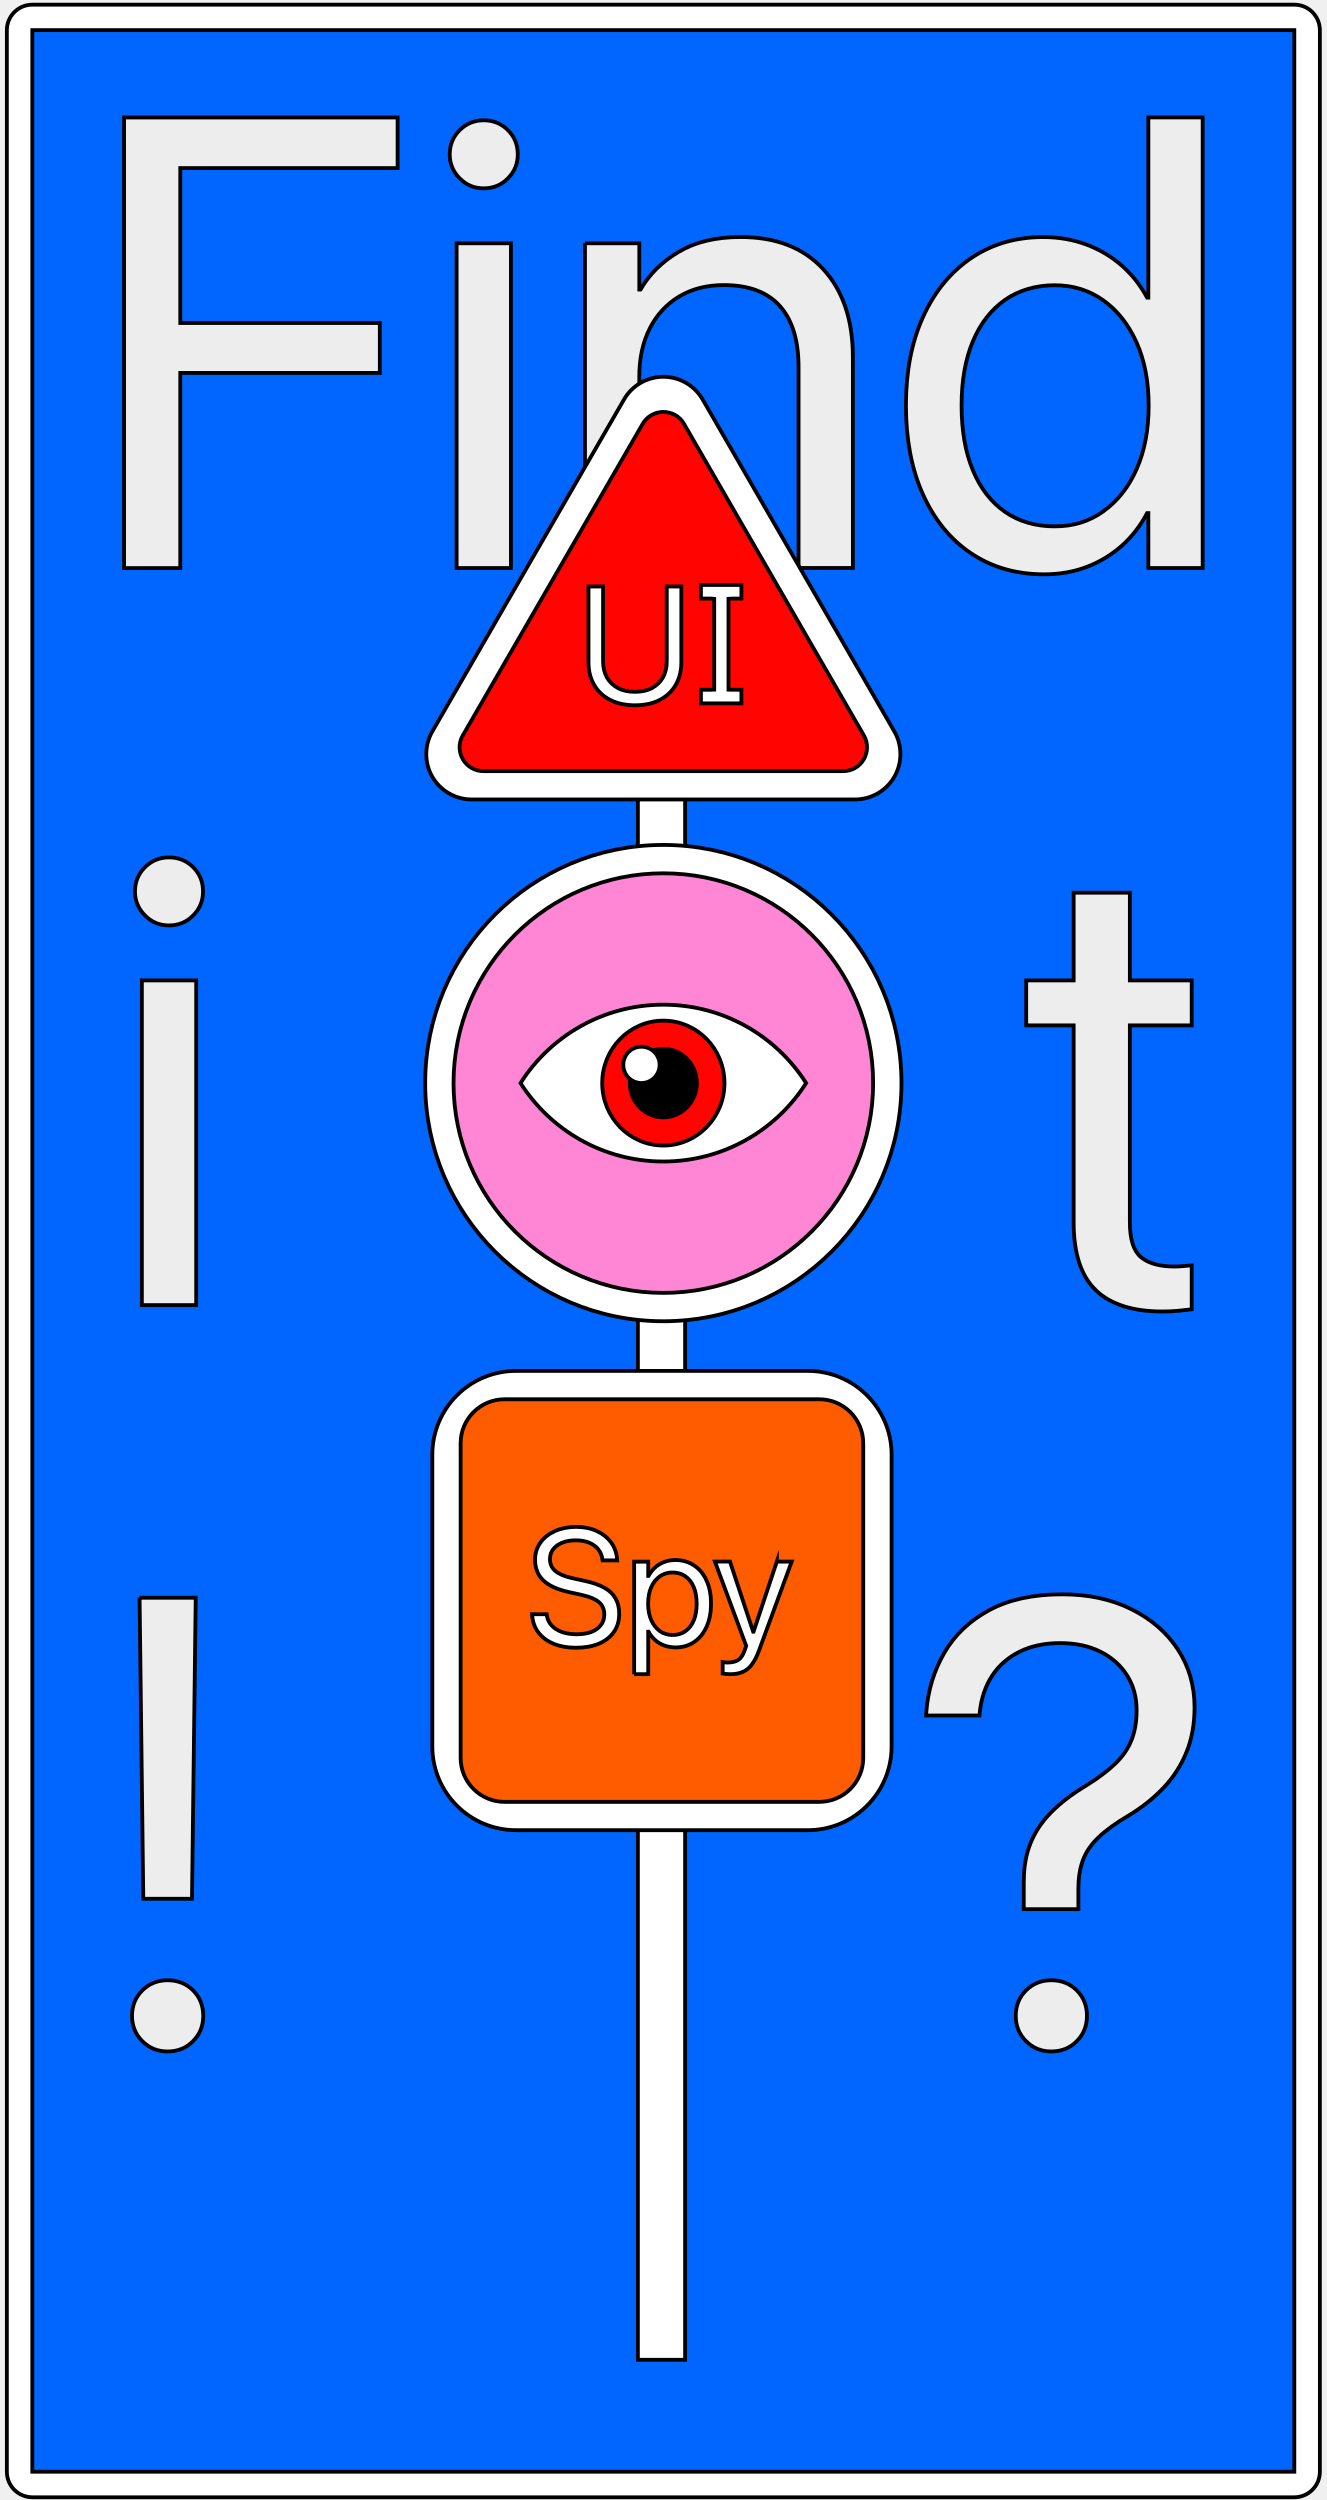
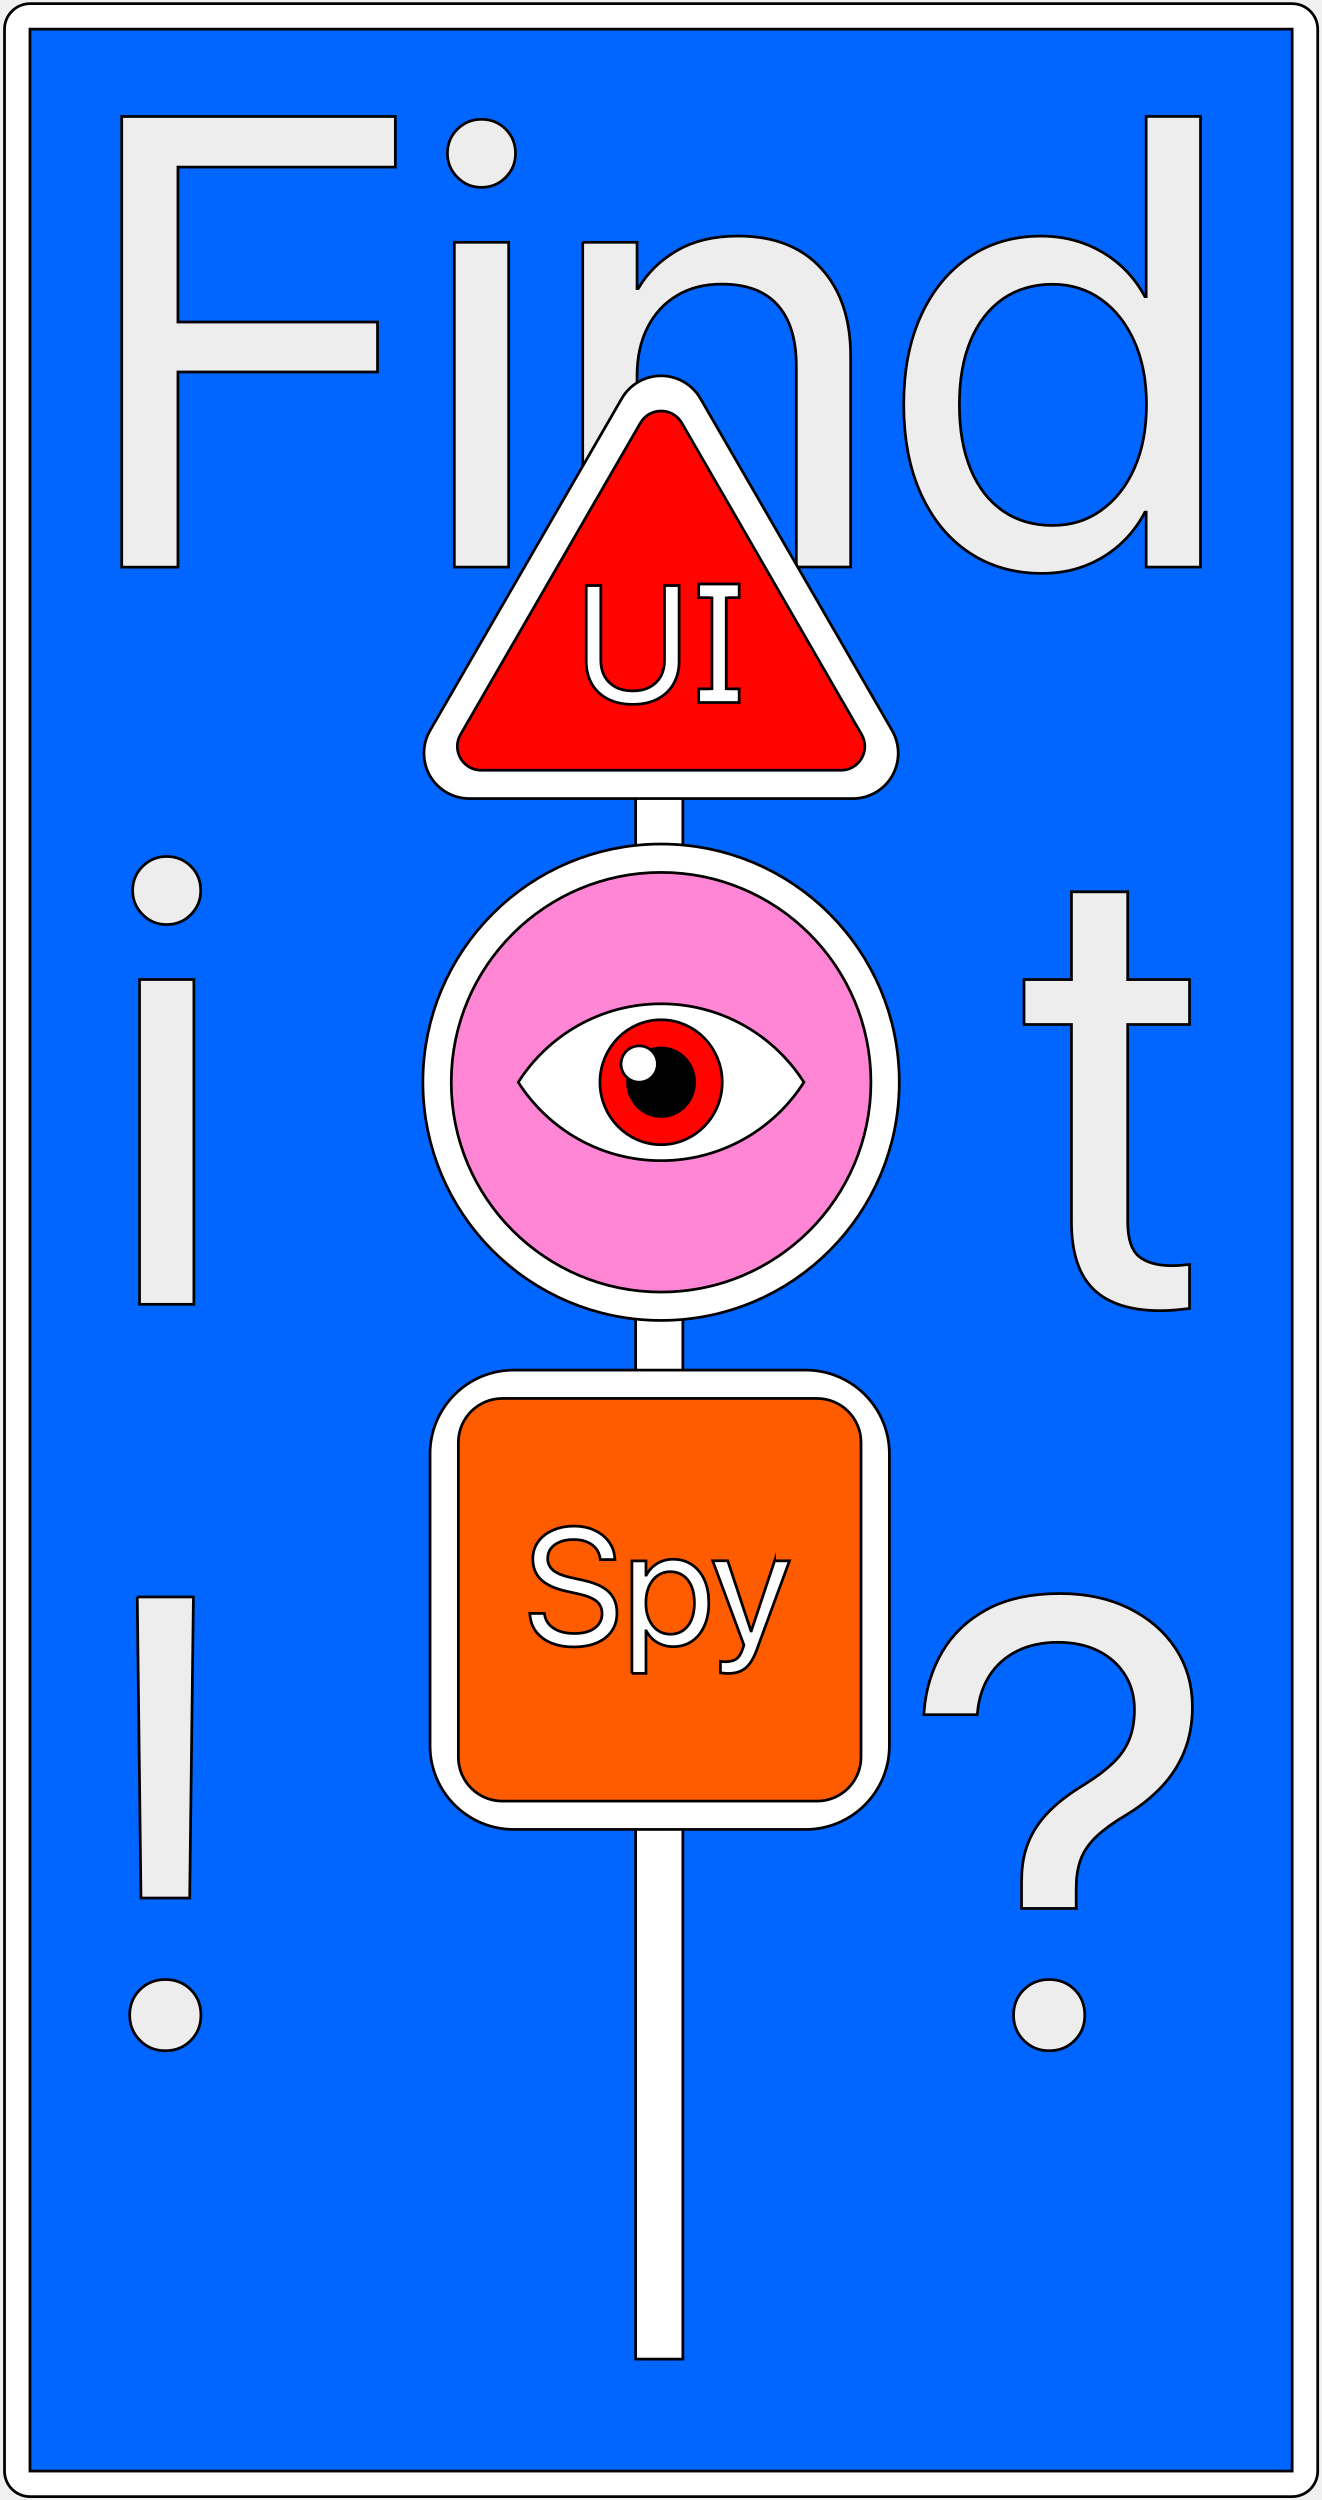
- <svg xmlns="http://www.w3.org/2000/svg" width="260" height="490" viewBox="0 0 260 490" fill="none">
-   <path d="M258.694 484.467L258.694 5.917C258.694 3.155 256.455 0.917 253.694 0.917L6.344 0.917C3.582 0.917 1.344 3.155 1.344 5.917L1.344 484.467C1.344 487.228 3.582 489.467 6.344 489.467H253.694C256.455 489.467 258.694 487.228 258.694 484.467Z" fill="white" stroke="black" stroke-width="0.75" />
-   <path d="M253.683 5.906H6.333V484.456H253.683V5.906Z" fill="#0066FF" stroke="black" stroke-width="0.75" />
-   <path d="M24.314 23.027H77.933V32.947H35.334V63.307H74.444V73.097H35.334V111.347H24.314V23.027V23.027Z" fill="#EDEDED" stroke="black" stroke-width="0.75" />
-   <path d="M90.104 34.957C88.794 33.647 88.144 32.077 88.144 30.247C88.144 28.417 88.794 26.787 90.104 25.507C91.414 24.217 92.984 23.577 94.814 23.577C96.644 23.577 98.274 24.217 99.554 25.507C100.844 26.797 101.484 28.377 101.484 30.247C101.484 32.117 100.844 33.657 99.554 34.957C98.264 36.267 96.684 36.917 94.814 36.917C92.944 36.917 91.404 36.267 90.104 34.957ZM89.494 47.687H100.144V111.337H89.494V47.687Z" fill="#EDEDED" stroke="black" stroke-width="0.75" />
-   <path d="M114.654 47.687H125.304V56.747H125.544C127.254 53.767 129.744 51.306 133.014 49.367C136.274 47.426 140.314 46.456 145.134 46.456C152.114 46.456 157.524 48.566 161.384 52.786C165.244 57.007 167.164 62.757 167.164 70.016V111.327H156.514V71.906C156.514 66.727 155.304 62.757 152.874 60.007C150.444 57.257 146.784 55.877 141.884 55.877C138.534 55.877 135.624 56.617 133.134 58.106C130.644 59.596 128.714 61.687 127.354 64.376C125.984 67.067 125.304 70.237 125.304 73.867V111.327H114.654V47.676V47.687Z" fill="#EDEDED" stroke="black" stroke-width="0.75" />
-   <path d="M190.393 108.497C186.333 105.787 183.183 101.947 180.933 96.987C178.693 92.027 177.563 86.207 177.563 79.517V79.457C177.563 72.767 178.693 66.947 180.963 62.017C183.223 57.077 186.383 53.257 190.423 50.537C194.463 47.827 199.133 46.467 204.443 46.467C207.463 46.467 210.263 46.947 212.863 47.907C215.453 48.867 217.773 50.237 219.813 52.007C221.853 53.777 223.523 55.897 224.833 58.337H225.073V23.017H235.723V111.337H225.073V100.567H224.833C223.523 103.057 221.873 105.187 219.873 106.967C217.873 108.737 215.603 110.117 213.053 111.097C210.503 112.077 207.693 112.567 204.633 112.567C199.203 112.567 194.463 111.207 190.403 108.497H190.393ZM216.253 100.207C219.023 98.247 221.203 95.497 222.773 91.947C224.343 88.397 225.133 84.257 225.133 79.527V79.467C225.133 74.737 224.333 70.607 222.743 67.077C221.153 63.547 218.983 60.807 216.223 58.847C213.473 56.887 210.293 55.907 206.703 55.907C203.113 55.907 199.703 56.867 196.973 58.787C194.243 60.707 192.133 63.417 190.673 66.927C189.203 70.437 188.473 74.617 188.473 79.477V79.537C188.473 84.397 189.203 88.597 190.673 92.147C192.143 95.697 194.243 98.417 196.973 100.317C199.703 102.217 202.953 103.167 206.703 103.167C210.453 103.167 213.473 102.187 216.253 100.227V100.207Z" fill="#EDEDED" stroke="black" stroke-width="0.75" />
-   <path d="M28.414 179.426C27.104 178.116 26.454 176.546 26.454 174.716C26.454 172.886 27.104 171.256 28.414 169.976C29.724 168.686 31.294 168.046 33.124 168.046C34.954 168.046 36.584 168.686 37.864 169.976C39.154 171.266 39.794 172.846 39.794 174.716C39.794 176.586 39.154 178.126 37.864 179.426C36.574 180.736 34.994 181.386 33.124 181.386C31.254 181.386 29.714 180.736 28.414 179.426ZM27.804 192.156H38.454V255.806H27.804V192.156Z" fill="#EDEDED" stroke="black" stroke-width="0.75" />
-   <path d="M214.784 252.876C211.884 250.106 210.434 245.676 210.434 239.596V200.976H201.134V192.166H210.434V174.966H221.454V192.166H233.574V200.976H221.454V239.536C221.454 242.926 222.184 245.216 223.654 246.426C225.124 247.626 227.284 248.236 230.144 248.236C230.794 248.236 231.414 248.206 232.014 248.146C232.604 248.086 233.124 248.036 233.574 247.996V256.626C232.924 256.706 232.074 256.796 231.034 256.906C229.994 257.006 228.944 257.056 227.884 257.056C222.044 257.056 217.684 255.666 214.784 252.896V252.876Z" fill="#EDEDED" stroke="black" stroke-width="0.75" />
-   <path d="M27.893 400.067C26.544 398.717 25.873 397.067 25.873 395.107C25.873 393.147 26.544 391.447 27.893 390.117C29.244 388.787 30.893 388.127 32.853 388.127C34.813 388.127 36.514 388.787 37.843 390.117C39.173 391.447 39.834 393.107 39.834 395.107C39.834 397.107 39.173 398.717 37.843 400.067C36.514 401.417 34.853 402.087 32.853 402.087C30.854 402.087 29.244 401.417 27.893 400.067ZM27.343 313.157H38.364L37.633 372.157H28.084L27.354 313.157H27.343Z" fill="#EDEDED" stroke="black" stroke-width="0.75" />
-   <path d="M200.673 368.547C200.673 365.857 201.113 363.417 201.993 361.237C202.873 359.057 204.213 357.047 206.033 355.207C207.843 353.367 210.143 351.617 212.923 349.947C215.293 348.477 217.193 347.037 218.643 345.627C220.093 344.217 221.143 342.677 221.793 341.007C222.443 339.337 222.773 337.417 222.773 335.257V335.197C222.773 332.627 222.153 330.357 220.903 328.377C219.653 326.397 217.913 324.847 215.673 323.727C213.433 322.607 210.793 322.047 207.773 322.047C204.753 322.047 202.053 322.617 199.783 323.757C197.523 324.897 195.733 326.477 194.423 328.497C193.113 330.517 192.323 332.897 192.033 335.627L191.973 336.237H181.503L181.563 335.437C181.893 331.277 183.063 327.447 185.083 323.957C187.103 320.467 190.033 317.687 193.863 315.607C197.693 313.527 202.473 312.487 208.183 312.487C213.323 312.487 217.843 313.457 221.743 315.397C225.643 317.337 228.683 319.967 230.863 323.297C233.043 326.627 234.133 330.407 234.133 334.647V334.707C234.133 337.887 233.613 340.777 232.573 343.367C231.533 345.957 230.053 348.277 228.133 350.317C226.213 352.357 223.953 354.177 221.343 355.767C218.773 357.277 216.763 358.727 215.313 360.117C213.863 361.507 212.843 362.997 212.253 364.587C211.663 366.177 211.363 368.057 211.363 370.217V374.197H200.653V368.567L200.673 368.547ZM201.103 400.067C199.753 398.717 199.083 397.067 199.083 395.107C199.083 393.147 199.753 391.447 201.103 390.117C202.453 388.787 204.103 388.127 206.063 388.127C208.023 388.127 209.723 388.787 211.053 390.117C212.383 391.447 213.043 393.107 213.043 395.107C213.043 397.107 212.383 398.717 211.053 400.067C209.723 401.417 208.063 402.087 206.063 402.087C204.063 402.087 202.453 401.417 201.103 400.067Z" fill="#EDEDED" stroke="black" stroke-width="0.75" />
-   <path d="M134.283 92.666H125.023V462.517H134.283V92.666Z" fill="white" stroke="black" stroke-width="0.75" stroke-miterlimit="10" />
-   <path d="M130.013 258.966C155.794 258.966 176.693 238.067 176.693 212.286C176.693 186.506 155.794 165.606 130.013 165.606C104.233 165.606 83.334 186.506 83.334 212.286C83.334 238.067 104.233 258.966 130.013 258.966Z" fill="white" stroke="black" stroke-width="0.75" stroke-miterlimit="10" />
-   <path d="M130.014 253.406C152.723 253.406 171.134 234.996 171.134 212.286C171.134 189.577 152.723 171.167 130.014 171.167C107.304 171.167 88.894 189.577 88.894 212.286C88.894 234.996 107.304 253.406 130.014 253.406Z" fill="#FF85D5" stroke="black" stroke-width="0.75" stroke-miterlimit="10" />
-   <path d="M92.434 156.696C89.274 156.696 86.324 154.996 84.734 152.256C83.154 149.516 83.154 146.106 84.734 143.366L122.314 78.286C123.894 75.546 126.844 73.846 130.014 73.846C133.184 73.846 136.124 75.546 137.714 78.286L175.294 143.366C176.874 146.106 176.874 149.516 175.294 152.256C173.714 154.996 170.764 156.696 167.594 156.696H92.444H92.434Z" fill="white" stroke="black" stroke-width="0.75" stroke-miterlimit="10" />
-   <path d="M125.964 83.076L90.714 144.136C88.914 147.246 91.164 151.146 94.764 151.146H165.264C168.864 151.146 171.104 147.256 169.314 144.136L134.064 83.076C132.264 79.966 127.774 79.966 125.974 83.076H125.964Z" fill="#FF0400" stroke="black" stroke-width="0.75" stroke-miterlimit="10" />
-   <path d="M174.753 342.297V285.117C174.753 276.048 167.402 268.697 158.333 268.697H101.153C92.085 268.697 84.733 276.048 84.733 285.117V342.297C84.733 351.365 92.085 358.717 101.153 358.717H158.333C167.402 358.717 174.753 351.365 174.753 342.297Z" fill="white" stroke="black" stroke-width="0.75" stroke-miterlimit="10" />
-   <path d="M160.573 274.257H98.903C94.143 274.257 90.283 278.116 90.283 282.877V344.547C90.283 349.307 94.143 353.167 98.903 353.167H160.573C165.334 353.167 169.193 349.307 169.193 344.547V282.877C169.193 278.116 165.334 274.257 160.573 274.257Z" fill="#FF5C00" stroke="black" stroke-width="0.75" stroke-miterlimit="10" />
-   <path d="M124.464 138.237C126.354 138.237 127.984 137.887 129.334 137.177C130.684 136.467 131.724 135.487 132.444 134.227C133.174 132.957 133.544 131.487 133.544 129.827V114.947H130.684V129.627C130.684 130.797 130.444 131.837 129.954 132.737C129.464 133.627 128.754 134.327 127.824 134.837C126.904 135.347 125.784 135.597 124.454 135.597C123.124 135.597 122.004 135.347 121.074 134.837C120.144 134.327 119.424 133.627 118.934 132.737C118.444 131.837 118.204 130.797 118.204 129.627V114.947H115.344V129.827C115.344 131.487 115.714 132.957 116.444 134.227C117.174 135.487 118.214 136.467 119.574 137.177C120.944 137.887 122.574 138.237 124.464 138.237Z" fill="white" stroke="black" stroke-width="0.75" stroke-miterlimit="10" />
-   <path d="M143.594 117.316C143.184 117.316 142.914 117.326 142.784 117.346V135.166L143.594 135.196H145.314V137.866H137.384V135.196H139.174L139.984 135.166V117.346C139.854 117.326 139.584 117.316 139.174 117.316H137.384V114.646H145.314V117.316H143.594Z" fill="white" stroke="black" stroke-width="0.75" stroke-miterlimit="10" />
-   <path d="M112.903 322.956C114.653 322.956 116.153 322.686 117.413 322.146C118.683 321.606 119.653 320.836 120.333 319.846C121.023 318.856 121.363 317.676 121.363 316.326V316.306C121.363 315.146 121.133 314.146 120.663 313.326C120.203 312.486 119.493 311.796 118.503 311.226C117.533 310.666 116.263 310.216 114.693 309.876L112.153 309.316C110.663 308.986 109.563 308.526 108.853 307.916C108.143 307.316 107.793 306.546 107.793 305.616V305.596C107.793 304.856 108.003 304.206 108.413 303.656C108.833 303.106 109.433 302.676 110.193 302.366C110.953 302.056 111.843 301.906 112.863 301.906C113.883 301.906 114.693 302.056 115.423 302.346C116.163 302.646 116.763 303.066 117.213 303.616C117.673 304.166 117.953 304.836 118.073 305.616L118.103 305.836H120.963L120.943 305.596C120.863 304.346 120.463 303.246 119.753 302.296C119.053 301.346 118.113 300.606 116.943 300.076C115.773 299.536 114.433 299.266 112.943 299.266C111.373 299.266 109.983 299.546 108.763 300.096C107.553 300.636 106.613 301.386 105.923 302.346C105.233 303.296 104.883 304.406 104.873 305.666V305.686C104.873 307.356 105.403 308.716 106.473 309.746C107.553 310.776 109.213 311.536 111.443 312.036L113.983 312.596C115.563 312.946 116.693 313.426 117.393 314.026C118.093 314.626 118.443 315.436 118.443 316.436V316.456C118.443 317.236 118.223 317.926 117.773 318.506C117.343 319.086 116.723 319.536 115.913 319.856C115.113 320.166 114.153 320.316 113.053 320.316C111.953 320.316 110.983 320.166 110.133 319.876C109.293 319.566 108.623 319.136 108.113 318.586C107.603 318.026 107.293 317.366 107.173 316.606L107.143 316.386H104.283L104.303 316.606C104.403 317.906 104.813 319.036 105.543 319.986C106.283 320.936 107.283 321.676 108.523 322.196C109.783 322.706 111.233 322.956 112.893 322.956H112.903Z" fill="white" stroke="black" stroke-width="0.75" stroke-miterlimit="10" />
-   <path d="M124.293 328.136H127.053V319.816H127.113C127.463 320.446 127.893 321.006 128.413 321.466C128.943 321.926 129.543 322.276 130.223 322.526C130.903 322.766 131.623 322.896 132.393 322.896C133.783 322.896 134.993 322.546 136.033 321.846C137.083 321.136 137.893 320.146 138.473 318.866C139.063 317.586 139.363 316.076 139.363 314.346V314.326C139.363 312.586 139.073 311.086 138.493 309.806C137.913 308.516 137.093 307.516 136.033 306.826C134.983 306.116 133.753 305.766 132.353 305.766C131.573 305.766 130.843 305.896 130.183 306.146C129.513 306.396 128.923 306.756 128.403 307.226C127.893 307.686 127.463 308.236 127.113 308.876H127.053V306.086H124.293V328.156V328.136ZM131.813 320.456C130.883 320.456 130.053 320.206 129.333 319.696C128.623 319.186 128.063 318.476 127.653 317.566C127.243 316.646 127.033 315.576 127.033 314.346V314.326C127.033 313.086 127.233 312.016 127.633 311.106C128.043 310.186 128.613 309.466 129.333 308.966C130.053 308.456 130.883 308.206 131.813 308.206C132.743 308.206 133.633 308.456 134.333 308.956C135.043 309.446 135.583 310.146 135.973 311.066C136.353 311.976 136.543 313.066 136.543 314.336V314.356C136.543 315.606 136.353 316.686 135.973 317.606C135.593 318.516 135.043 319.216 134.333 319.716C133.623 320.216 132.783 320.466 131.813 320.466V320.456Z" fill="white" stroke="black" stroke-width="0.75" stroke-miterlimit="10" />
-   <path d="M152.264 306.066L147.694 319.816H147.624L143.074 306.066H140.124L146.254 322.596L145.924 323.536C145.594 324.466 145.164 325.086 144.634 325.396C144.114 325.706 143.414 325.856 142.534 325.856C142.364 325.856 142.204 325.846 142.044 325.826C141.894 325.806 141.764 325.786 141.644 325.766V328.016C141.824 328.046 142.044 328.076 142.314 328.096C142.594 328.126 142.864 328.146 143.124 328.146C144.114 328.146 144.964 327.986 145.644 327.666C146.334 327.346 146.924 326.856 147.404 326.186C147.894 325.516 148.334 324.666 148.724 323.616L155.174 306.076H152.264V306.066Z" fill="white" stroke="black" stroke-width="0.75" stroke-miterlimit="10" />
-   <path d="M158.003 212.286C152.123 221.526 141.783 227.656 130.013 227.656C118.243 227.656 107.913 221.526 102.023 212.286C107.903 203.046 118.243 196.917 130.013 196.917C141.783 196.917 152.113 203.046 158.003 212.286Z" fill="white" stroke="black" stroke-width="0.75" stroke-miterlimit="10" />
-   <path d="M141.993 212.286C141.993 219.056 136.623 224.526 130.013 224.526C123.403 224.526 118.033 219.046 118.033 212.286C118.033 205.526 123.403 200.046 130.013 200.046C136.623 200.046 141.993 205.526 141.993 212.286Z" fill="#FF0400" stroke="black" stroke-width="0.75" />
-   <path d="M136.583 212.286C136.583 215.996 133.633 219.006 130.013 219.006C126.393 219.006 123.443 216.006 123.443 212.286C123.443 208.566 126.393 205.566 130.013 205.566C133.633 205.566 136.583 208.566 136.583 212.286Z" fill="black" stroke="black" stroke-width="0.75" />
-   <path d="M125.724 212.276C127.69 212.276 129.284 210.682 129.284 208.716C129.284 206.75 127.69 205.156 125.724 205.156C123.757 205.156 122.164 206.75 122.164 208.716C122.164 210.682 123.757 212.276 125.724 212.276Z" fill="white" stroke="black" stroke-width="0.75" />
+ <svg xmlns="http://www.w3.org/2000/svg" width="361" height="683" viewBox="0 0 361 683" fill="none">
+   <path d="M360 675.107L360 7.97C360 4.121 356.879 1 353.03 1L8.204 1C4.354 1 1.233 4.121 1.233 7.97L1.233 675.107C1.233 678.957 4.354 682.078 8.204 682.078H353.03C356.879 682.078 360 678.957 360 675.107Z" fill="white" stroke="black" stroke-width="0.75" />
+   <path d="M353.016 7.956H8.19V675.093H353.016V7.956Z" fill="#0066FF" stroke="black" stroke-width="0.75" />
+   <path d="M33.256 31.823H108.006V45.652H48.619V87.976H103.141V101.624H48.619V154.948H33.256V31.823V31.823Z" fill="#EDEDED" stroke="black" stroke-width="0.75" />
+   <path d="M124.972 48.455C123.146 46.629 122.24 44.44 122.24 41.889C122.24 39.337 123.146 37.065 124.972 35.281C126.798 33.482 128.987 32.59 131.538 32.59C134.089 32.59 136.362 33.482 138.146 35.281C139.945 37.079 140.837 39.282 140.837 41.889C140.837 44.496 139.945 46.642 138.146 48.455C136.348 50.281 134.145 51.187 131.538 51.187C128.931 51.187 126.784 50.281 124.972 48.455ZM124.122 66.201H138.969V154.935H124.122V66.201Z" fill="#EDEDED" stroke="black" stroke-width="0.75" />
+   <path d="M159.197 66.201H174.044V78.831H174.378C176.762 74.677 180.233 71.248 184.792 68.543C189.337 65.839 194.969 64.486 201.688 64.486C211.419 64.486 218.961 67.428 224.342 73.311C229.723 79.194 232.4 87.21 232.4 97.331V154.92H217.553V99.966C217.553 92.744 215.866 87.21 212.479 83.376C209.091 79.542 203.989 77.618 197.158 77.618C192.487 77.618 188.431 78.65 184.959 80.727C181.488 82.805 178.798 85.718 176.902 89.468C174.992 93.218 174.044 97.638 174.044 102.698V154.92H159.197V66.187V66.201Z" fill="#EDEDED" stroke="black" stroke-width="0.75" />
+   <path d="M264.784 150.975C259.125 147.197 254.733 141.844 251.596 134.929C248.474 128.015 246.898 119.901 246.898 110.575V110.491C246.898 101.165 248.474 93.051 251.638 86.178C254.789 79.292 259.194 73.966 264.826 70.174C270.458 66.396 276.969 64.501 284.371 64.501C288.581 64.501 292.485 65.17 296.109 66.508C299.72 67.846 302.954 69.756 305.798 72.224C308.642 74.691 310.97 77.647 312.797 81.048H313.131V31.809H327.978V154.934H313.131V139.92H312.797C310.97 143.391 308.67 146.361 305.882 148.842C303.094 151.31 299.929 153.234 296.374 154.6C292.819 155.966 288.902 156.649 284.636 156.649C277.066 156.649 270.458 154.753 264.798 150.975H264.784ZM300.835 139.418C304.697 136.686 307.736 132.852 309.925 127.903C312.114 122.954 313.215 117.183 313.215 110.589V110.505C313.215 103.911 312.1 98.154 309.883 93.233C307.666 88.311 304.641 84.492 300.794 81.759C296.96 79.027 292.527 77.661 287.522 77.661C282.517 77.661 277.763 78.999 273.958 81.676C270.152 84.352 267.21 88.13 265.175 93.023C263.126 97.917 262.108 103.744 262.108 110.519V110.603C262.108 117.378 263.126 123.233 265.175 128.182C267.224 133.131 270.152 136.923 273.958 139.572C277.763 142.22 282.294 143.545 287.522 143.545C292.75 143.545 296.96 142.179 300.835 139.446V139.418Z" fill="#EDEDED" stroke="black" stroke-width="0.75" />
+   <path d="M38.972 249.857C37.145 248.031 36.239 245.842 36.239 243.291C36.239 240.74 37.145 238.467 38.972 236.683C40.798 234.885 42.987 233.992 45.538 233.992C48.089 233.992 50.361 234.885 52.146 236.683C53.944 238.481 54.836 240.684 54.836 243.291C54.836 245.898 53.944 248.045 52.146 249.857C50.347 251.683 48.145 252.589 45.538 252.589C42.931 252.589 40.784 251.683 38.972 249.857ZM38.121 267.604H52.968V356.337H38.121V267.604Z" fill="#EDEDED" stroke="black" stroke-width="0.75" />
+   <path d="M298.787 352.252C294.744 348.39 292.723 342.215 292.723 333.739V279.899H279.758V267.617H292.723V243.639H308.086V267.617H324.982V279.899H308.086V333.655C308.086 338.381 309.103 341.573 311.152 343.26C313.202 344.933 316.213 345.783 320.2 345.783C321.106 345.783 321.971 345.742 322.807 345.658C323.63 345.574 324.354 345.505 324.982 345.449V357.48C324.076 357.591 322.891 357.717 321.441 357.87C319.991 358.009 318.527 358.079 317.049 358.079C308.908 358.079 302.83 356.141 298.787 352.28V352.252Z" fill="#EDEDED" stroke="black" stroke-width="0.75" />
+   <path d="M38.247 557.447C36.365 555.565 35.431 553.265 35.431 550.533C35.431 547.8 36.365 545.43 38.247 543.576C40.129 541.722 42.429 540.802 45.162 540.802C47.894 540.802 50.264 541.722 52.118 543.576C53.972 545.43 54.892 547.745 54.892 550.533C54.892 553.321 53.972 555.565 52.118 557.447C50.264 559.329 47.95 560.263 45.162 560.263C42.374 560.263 40.129 559.329 38.247 557.447ZM37.48 436.288H52.843L51.825 518.539H38.512L37.494 436.288H37.48Z" fill="#EDEDED" stroke="black" stroke-width="0.75" />
+   <path d="M279.117 513.506C279.117 509.756 279.73 506.354 280.957 503.315C282.184 500.276 284.052 497.474 286.589 494.909C289.112 492.344 292.319 489.904 296.194 487.576C299.498 485.527 302.147 483.519 304.168 481.554C306.19 479.588 307.653 477.441 308.56 475.113C309.466 472.785 309.926 470.108 309.926 467.097V467.013C309.926 463.431 309.061 460.266 307.319 457.506C305.576 454.745 303.151 452.585 300.028 451.023C296.905 449.462 293.225 448.681 289.015 448.681C284.804 448.681 281.04 449.476 277.876 451.065C274.725 452.654 272.23 454.857 270.404 457.673C268.577 460.489 267.476 463.807 267.072 467.613L266.988 468.463H252.392L252.476 467.348C252.936 461.549 254.567 456.209 257.383 451.344C260.199 446.479 264.284 442.603 269.623 439.703C274.962 436.804 281.626 435.354 289.586 435.354C296.752 435.354 303.053 436.706 308.49 439.411C313.927 442.115 318.165 445.781 321.204 450.424C324.243 455.066 325.763 460.336 325.763 466.247V466.33C325.763 470.763 325.038 474.792 323.588 478.403C322.138 482.014 320.075 485.248 317.398 488.092C314.721 490.936 311.571 493.473 307.932 495.69C304.349 497.795 301.547 499.816 299.526 501.754C297.505 503.692 296.083 505.769 295.26 507.985C294.438 510.202 294.019 512.823 294.019 515.834V521.382H279.089V513.534L279.117 513.506ZM279.716 557.447C277.834 555.565 276.9 553.265 276.9 550.533C276.9 547.8 277.834 545.43 279.716 543.576C281.598 541.722 283.898 540.802 286.631 540.802C289.363 540.802 291.733 541.722 293.587 543.576C295.441 545.43 296.361 547.745 296.361 550.533C296.361 553.321 295.441 555.565 293.587 557.447C291.733 559.329 289.419 560.263 286.631 560.263C283.843 560.263 281.598 559.329 279.716 557.447Z" fill="#EDEDED" stroke="black" stroke-width="0.75" />
+   <path d="M186.562 128.907H173.653V644.508H186.562V128.907Z" fill="white" stroke="black" stroke-width="0.75" stroke-miterlimit="10" />
+   <path d="M180.61 360.742C216.55 360.742 245.686 331.607 245.686 295.667C245.686 259.726 216.55 230.591 180.61 230.591C144.67 230.591 115.534 259.726 115.534 295.667C115.534 331.607 144.67 360.742 180.61 360.742Z" fill="white" stroke="black" stroke-width="0.75" stroke-miterlimit="10" />
+   <path d="M180.61 352.991C212.269 352.991 237.934 327.326 237.934 295.667C237.934 264.007 212.269 238.342 180.61 238.342C148.95 238.342 123.285 264.007 123.285 295.667C123.285 327.326 148.95 352.991 180.61 352.991Z" fill="#FF85D5" stroke="black" stroke-width="0.75" stroke-miterlimit="10" />
+   <path d="M128.22 218.17C123.815 218.17 119.702 215.8 117.485 211.98C115.283 208.16 115.283 203.406 117.485 199.587L169.875 108.86C172.078 105.04 176.19 102.67 180.609 102.67C185.029 102.67 189.127 105.04 191.344 108.86L243.733 199.587C245.936 203.406 245.936 208.16 243.733 211.98C241.531 215.8 237.418 218.17 232.999 218.17H128.234H128.22Z" fill="white" stroke="black" stroke-width="0.75" stroke-miterlimit="10" />
+   <path d="M174.963 115.538L125.822 200.66C123.312 204.996 126.449 210.433 131.468 210.433H229.75C234.769 210.433 237.892 205.01 235.396 200.66L186.255 115.538C183.746 111.202 177.486 111.202 174.977 115.538H174.963Z" fill="#FF0400" stroke="black" stroke-width="0.75" stroke-miterlimit="10" />
+   <path d="M242.981 476.911V397.198C242.981 384.555 232.732 374.307 220.09 374.307H140.377C127.734 374.307 117.486 384.555 117.486 397.198V476.911C117.486 489.553 127.734 499.802 140.377 499.802H220.09C232.732 499.802 242.981 489.553 242.981 476.911Z" fill="white" stroke="black" stroke-width="0.75" stroke-miterlimit="10" />
+   <path d="M223.213 382.058H137.24C130.603 382.058 125.223 387.438 125.223 394.075V480.048C125.223 486.685 130.603 492.065 137.24 492.065H223.213C229.849 492.065 235.23 486.685 235.23 480.048V394.075C235.23 387.438 229.849 382.058 223.213 382.058Z" fill="#FF5C00" stroke="black" stroke-width="0.75" stroke-miterlimit="10" />
+   <path d="M172.872 192.435C175.507 192.435 177.779 191.947 179.661 190.958C181.543 189.968 182.993 188.602 183.997 186.845C185.015 185.075 185.53 183.025 185.53 180.711V159.967H181.543V180.432C181.543 182.063 181.209 183.513 180.526 184.768C179.843 186.009 178.853 186.985 177.556 187.696C176.274 188.407 174.712 188.755 172.858 188.755C171.004 188.755 169.443 188.407 168.146 187.696C166.85 186.985 165.846 186.009 165.163 184.768C164.48 183.513 164.145 182.063 164.145 180.432V159.967H160.158V180.711C160.158 183.025 160.674 185.075 161.692 186.845C162.709 188.602 164.159 189.968 166.055 190.958C167.965 191.947 170.237 192.435 172.872 192.435Z" fill="white" stroke="black" stroke-width="0.75" stroke-miterlimit="10" />
+   <path d="M199.541 163.271C198.969 163.271 198.593 163.285 198.412 163.313V188.155L199.541 188.197H201.939V191.919H190.884V188.197H193.379L194.508 188.155V163.313C194.327 163.285 193.951 163.271 193.379 163.271H190.884V159.549H201.939V163.271H199.541Z" fill="white" stroke="black" stroke-width="0.75" stroke-miterlimit="10" />
+   <path d="M156.757 449.95C159.197 449.95 161.288 449.573 163.045 448.82C164.815 448.068 166.167 446.994 167.115 445.614C168.077 444.234 168.551 442.589 168.551 440.707V440.679C168.551 439.062 168.23 437.668 167.575 436.525C166.934 435.354 165.944 434.392 164.564 433.597C163.212 432.816 161.441 432.189 159.253 431.715L155.712 430.934C153.634 430.474 152.101 429.833 151.111 428.983C150.121 428.146 149.633 427.073 149.633 425.776V425.748C149.633 424.717 149.926 423.811 150.498 423.044C151.083 422.277 151.92 421.678 152.979 421.245C154.039 420.813 155.279 420.604 156.701 420.604C158.123 420.604 159.253 420.813 160.27 421.218C161.302 421.636 162.138 422.221 162.766 422.988C163.407 423.755 163.797 424.689 163.965 425.776L164.006 426.083H167.994L167.966 425.748C167.854 424.006 167.296 422.472 166.307 421.148C165.331 419.823 164.02 418.792 162.389 418.053C160.758 417.3 158.89 416.924 156.813 416.924C154.624 416.924 152.686 417.314 150.986 418.081C149.299 418.834 147.988 419.879 147.027 421.218C146.065 422.542 145.577 424.089 145.563 425.846V425.874C145.563 428.202 146.302 430.098 147.793 431.534C149.299 432.97 151.613 434.029 154.722 434.726L158.263 435.507C160.465 435.995 162.041 436.664 163.017 437.5C163.992 438.337 164.48 439.466 164.48 440.86V440.888C164.48 441.975 164.174 442.937 163.546 443.746C162.947 444.554 162.083 445.182 160.953 445.628C159.838 446.06 158.5 446.269 156.966 446.269C155.433 446.269 154.081 446.06 152.896 445.656C151.725 445.224 150.791 444.624 150.08 443.857C149.369 443.077 148.936 442.157 148.769 441.097L148.727 440.79H144.74L144.768 441.097C144.908 442.91 145.479 444.485 146.497 445.809C147.528 447.134 148.922 448.165 150.651 448.89C152.408 449.601 154.429 449.95 156.743 449.95H156.757Z" fill="white" stroke="black" stroke-width="0.75" stroke-miterlimit="10" />
+   <path d="M172.636 457.171H176.483V445.572H176.567C177.055 446.45 177.654 447.231 178.379 447.872C179.118 448.513 179.955 449.001 180.903 449.35C181.851 449.684 182.854 449.866 183.928 449.866C185.866 449.866 187.552 449.378 189.002 448.402C190.466 447.412 191.595 446.032 192.404 444.248C193.226 442.463 193.645 440.358 193.645 437.946V437.918C193.645 435.493 193.24 433.402 192.432 431.617C191.623 429.819 190.48 428.425 189.002 427.463C187.538 426.473 185.824 425.985 183.872 425.985C182.785 425.985 181.767 426.166 180.847 426.515C179.913 426.863 179.09 427.365 178.365 428.02C177.654 428.662 177.055 429.428 176.567 430.321H176.483V426.431H172.636V457.199V457.171ZM183.119 446.464C181.823 446.464 180.666 446.116 179.662 445.405C178.672 444.694 177.891 443.704 177.32 442.435C176.748 441.153 176.456 439.661 176.456 437.946V437.918C176.456 436.19 176.734 434.698 177.292 433.43C177.864 432.147 178.658 431.143 179.662 430.446C180.666 429.735 181.823 429.387 183.119 429.387C184.416 429.387 185.656 429.735 186.632 430.432C187.622 431.115 188.375 432.091 188.919 433.374C189.448 434.642 189.713 436.162 189.713 437.932V437.96C189.713 439.703 189.448 441.209 188.919 442.491C188.389 443.76 187.622 444.736 186.632 445.433C185.643 446.13 184.471 446.478 183.119 446.478V446.464Z" fill="white" stroke="black" stroke-width="0.75" stroke-miterlimit="10" />
+   <path d="M211.628 426.403L205.257 445.572H205.159L198.816 426.403H194.704L203.249 449.448L202.789 450.758C202.329 452.054 201.73 452.919 200.991 453.351C200.266 453.783 199.29 453.992 198.063 453.992C197.826 453.992 197.603 453.978 197.38 453.95C197.171 453.922 196.99 453.895 196.823 453.867V457.003C197.074 457.045 197.38 457.087 197.757 457.115C198.147 457.157 198.523 457.185 198.886 457.185C200.266 457.185 201.451 456.962 202.399 456.516C203.361 456.069 204.183 455.386 204.853 454.452C205.536 453.518 206.149 452.333 206.693 450.869L215.685 426.417H211.628V426.403Z" fill="white" stroke="black" stroke-width="0.75" stroke-miterlimit="10" />
+   <path d="M219.63 295.667C211.433 308.548 197.018 317.094 180.61 317.094C164.201 317.094 149.8 308.548 141.589 295.667C149.787 282.785 164.201 274.24 180.61 274.24C197.018 274.24 211.419 282.785 219.63 295.667Z" fill="white" stroke="black" stroke-width="0.75" stroke-miterlimit="10" />
+   <path d="M197.31 295.667C197.31 305.104 189.824 312.73 180.609 312.73C171.394 312.73 163.908 305.091 163.908 295.667C163.908 286.243 171.394 278.603 180.609 278.603C189.824 278.603 197.31 286.243 197.31 295.667Z" fill="#FF0400" stroke="black" stroke-width="0.75" />
+   <path d="M189.769 295.667C189.769 300.839 185.656 305.035 180.61 305.035C175.563 305.035 171.451 300.853 171.451 295.667C171.451 290.481 175.563 286.299 180.61 286.299C185.656 286.299 189.769 290.481 189.769 295.667Z" fill="black" stroke="black" stroke-width="0.75" />
+   <path d="M174.628 295.653C177.369 295.653 179.591 293.431 179.591 290.69C179.591 287.949 177.369 285.727 174.628 285.727C171.888 285.727 169.666 287.949 169.666 290.69C169.666 293.431 171.888 295.653 174.628 295.653Z" fill="white" stroke="black" stroke-width="0.75" />
</svg>
